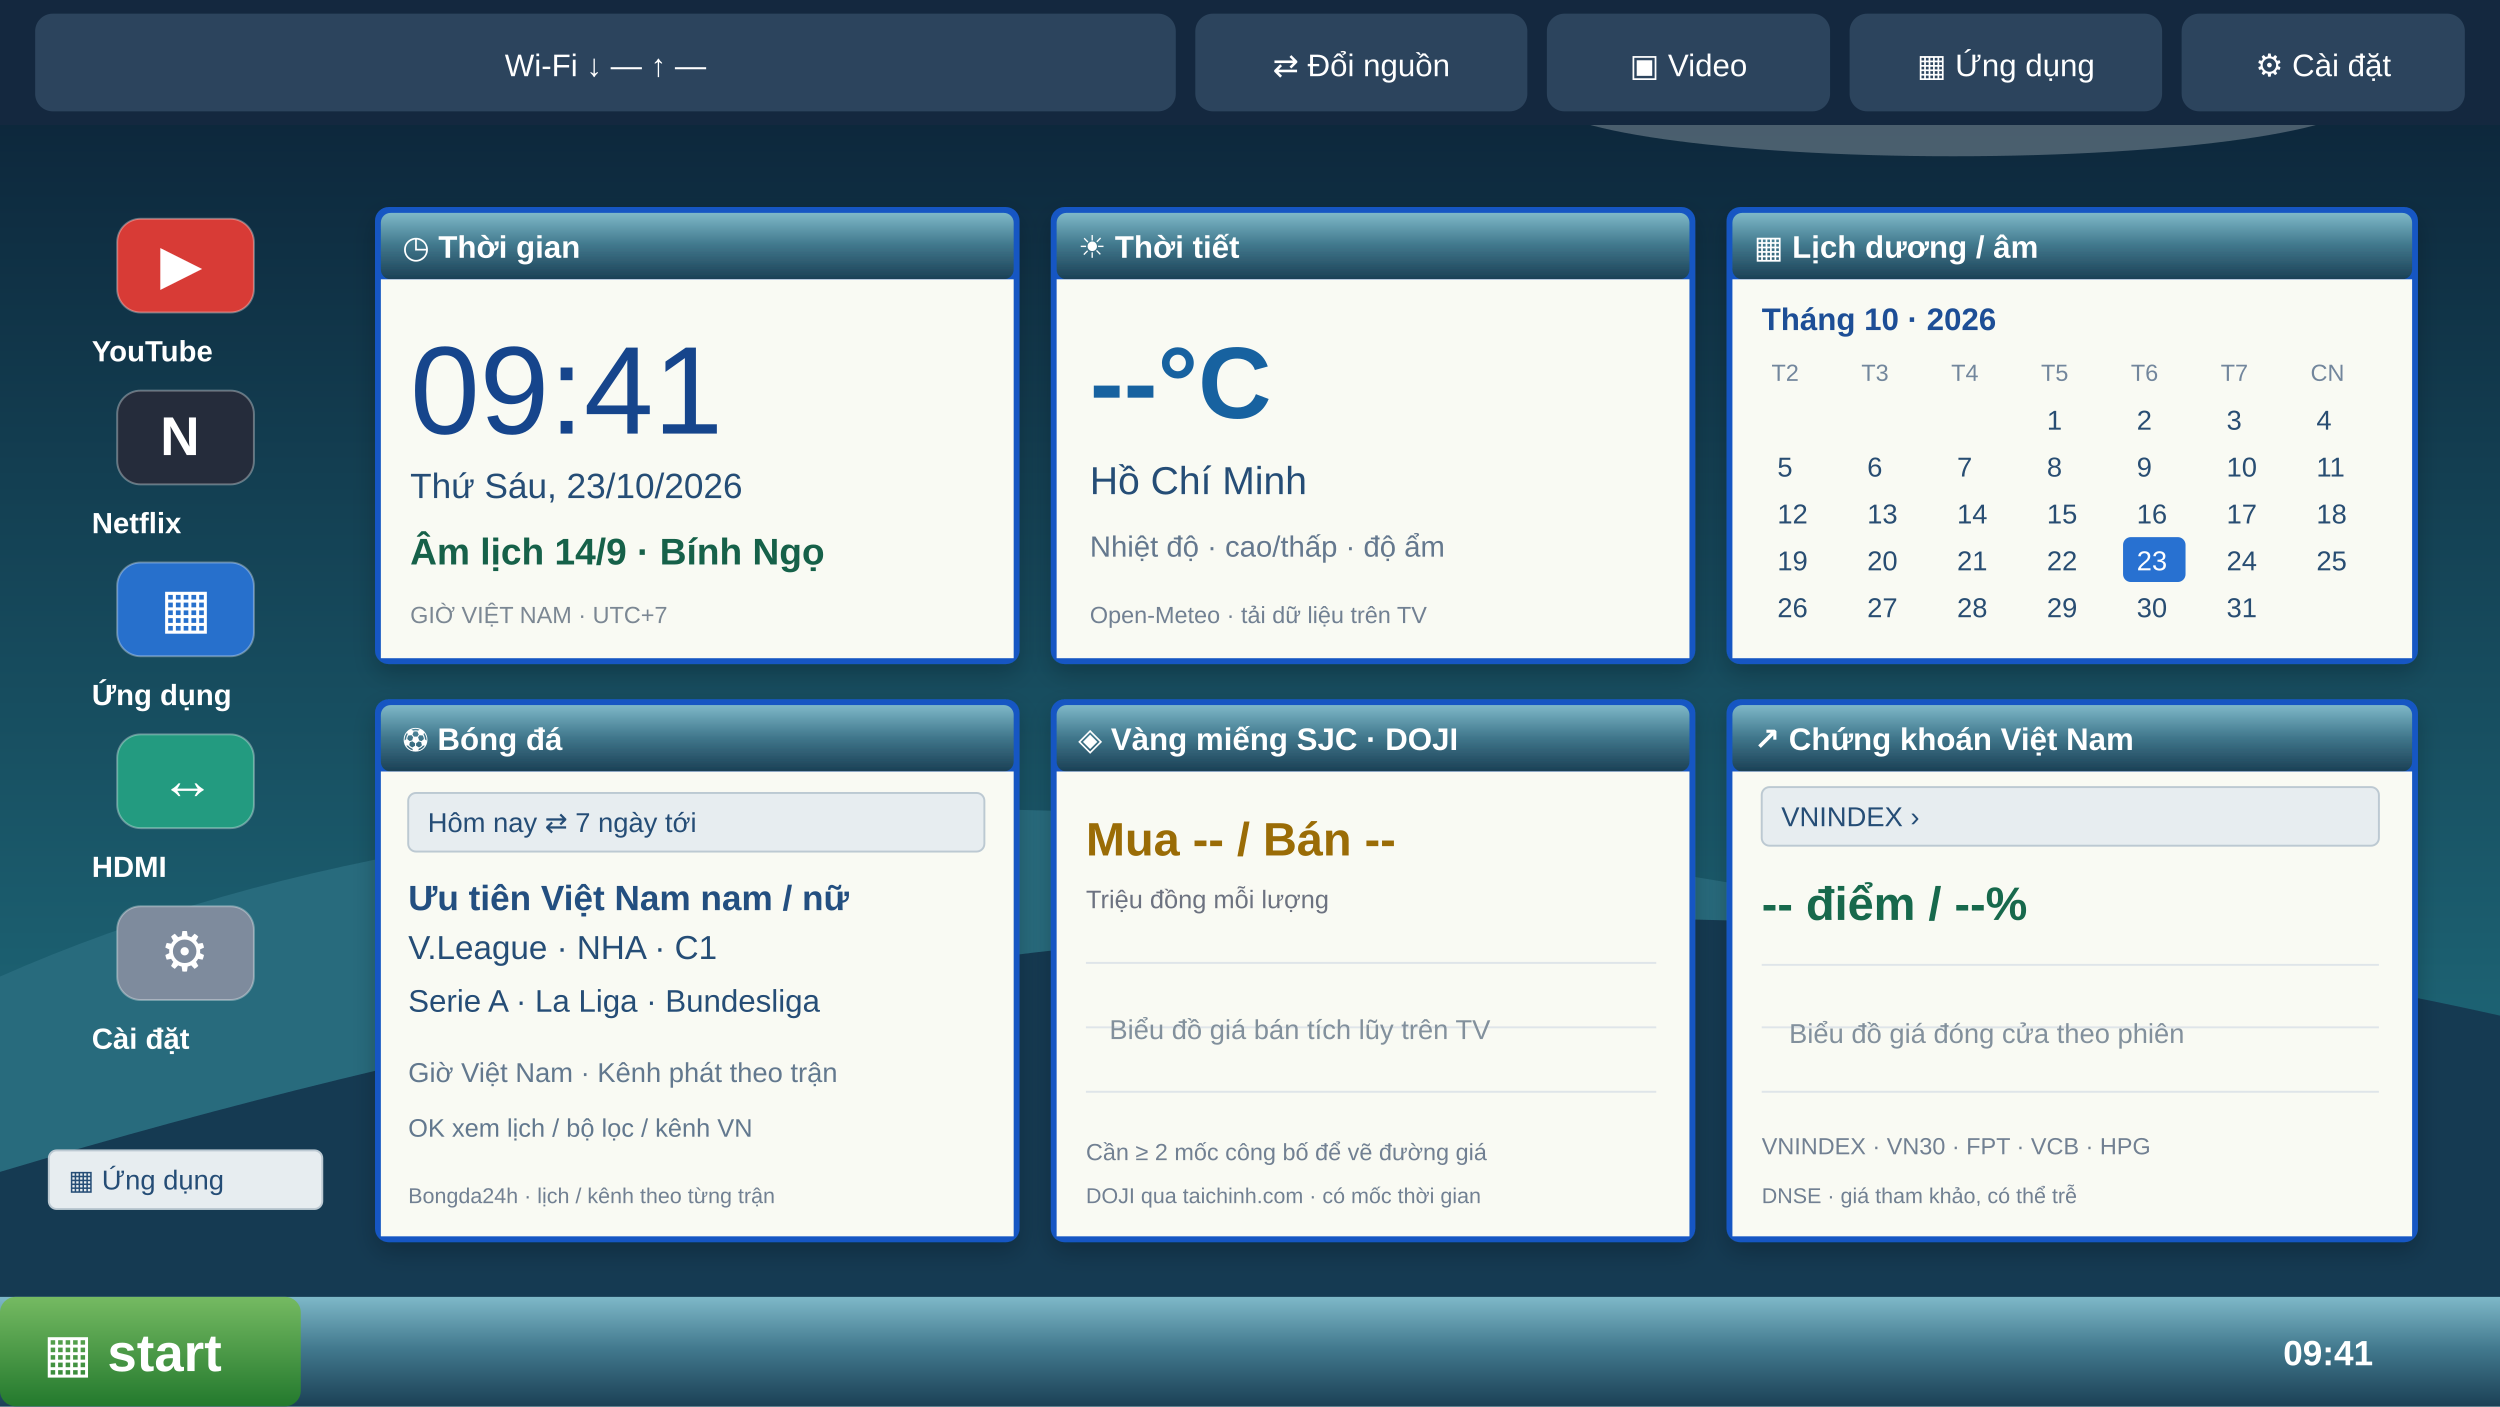
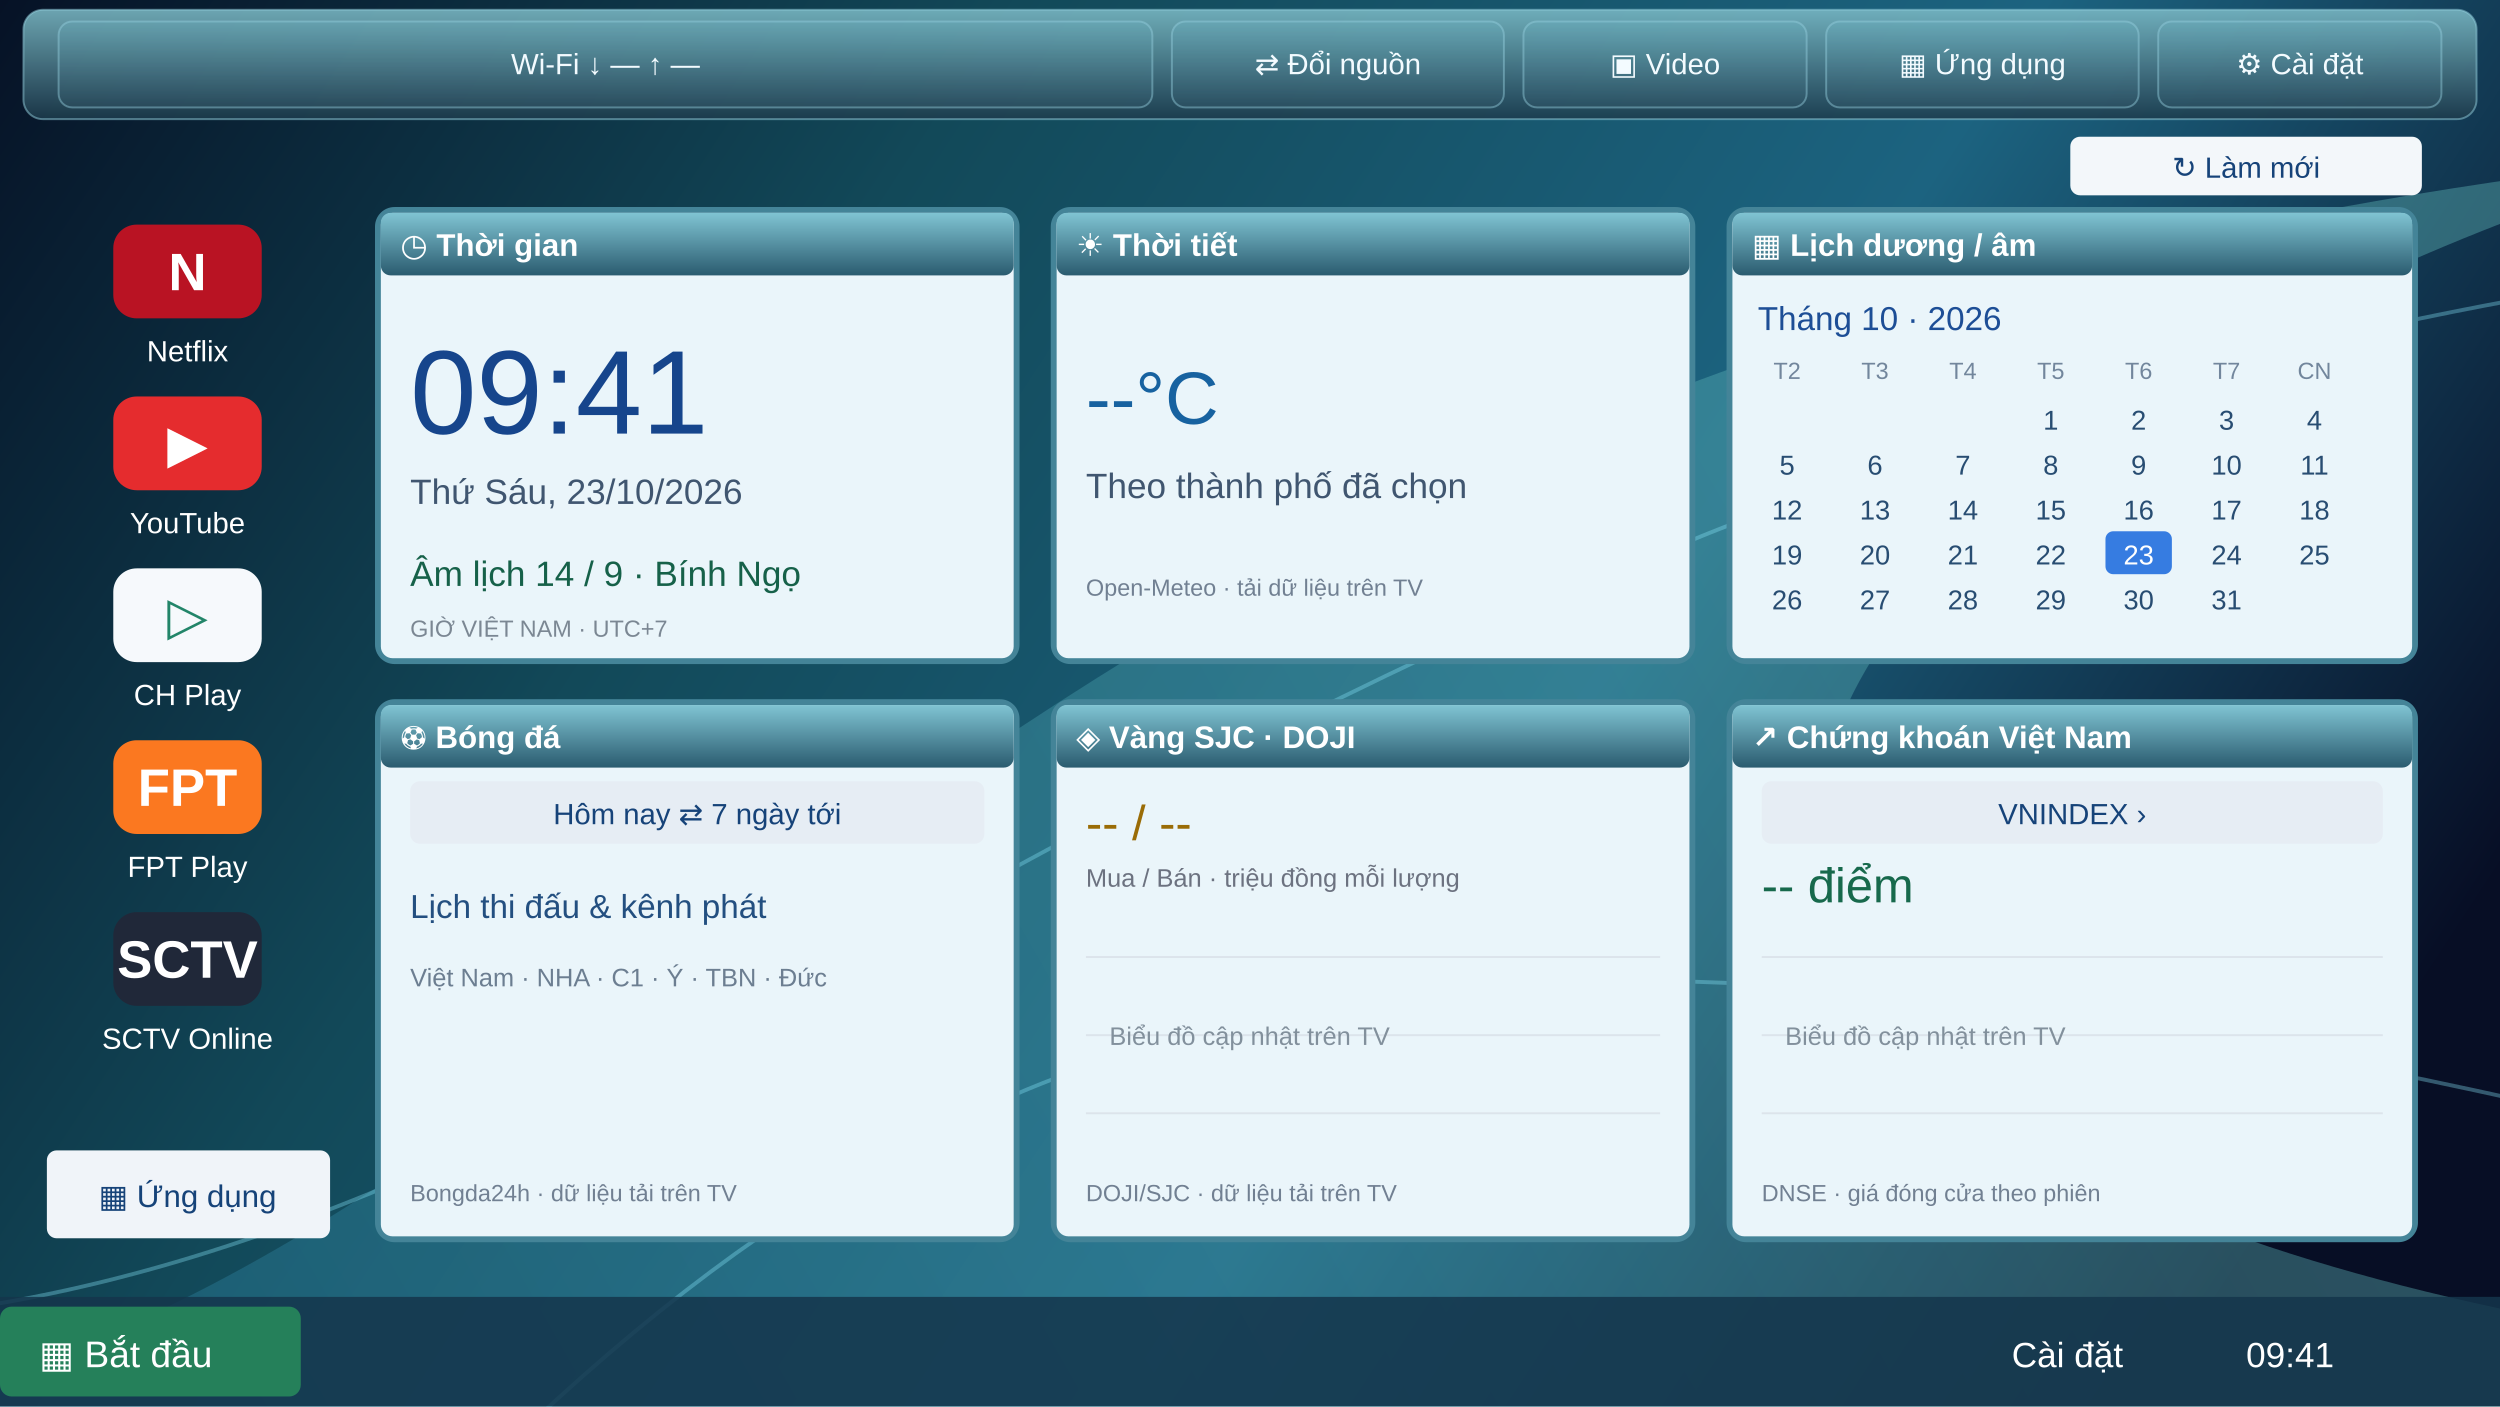
- <svg xmlns="http://www.w3.org/2000/svg" width="1280" height="720" viewBox="0 0 1280 720">
+ <svg xmlns="http://www.w3.org/2000/svg" width="1280" height="720" viewBox="0 0 1280 720" role="img">
  <defs>
-     <linearGradient id="sky" x2="0" y2="1">
-       <stop stop-color="#0b2035" />
-       <stop offset="1" stop-color="#237b8a" />
+     <linearGradient id="sky" gradientUnits="userSpaceOnUse" x1="0" y1="0" x2="1100" y2="720">
+       <stop offset="0.0" stop-color="#061226" />
+       <stop offset="0.333" stop-color="#124959" />
+       <stop offset="0.667" stop-color="#1c6380" />
+       <stop offset="1.0" stop-color="#070e25" />
    </linearGradient>
-     <linearGradient id="bar" x2="0" y2="1">
-       <stop stop-color="#7eb8c8" />
-       <stop offset=".48" stop-color="#41788d" />
-       <stop offset="1" stop-color="#1b4055" />
+     <linearGradient id="aero" gradientUnits="userSpaceOnUse" x1="0" y1="720" x2="1000" y2="150">
+       <stop offset="0.0" stop-color="#277a9a" />
+       <stop offset="1.0" stop-color="#62b9ba" />
    </linearGradient>
-     <linearGradient id="green" x2="0" y2="1">
-       <stop stop-color="#75ba62" />
-       <stop offset="1" stop-color="#23792d" />
+     <linearGradient id="header" gradientUnits="userSpaceOnUse" x1="0" y1="0" x2="0" y2="34">
+       <stop offset="0.0" stop-color="#80c4d3" />
+       <stop offset="1.0" stop-color="#255569" />
    </linearGradient>
-     <filter id="shadow">
-       <feDropShadow dx="0" dy="5" stdDeviation="6" flood-opacity=".22" />
-     </filter>
+     <linearGradient id="bar" gradientUnits="userSpaceOnUse" x1="0" y1="0" x2="0" y2="64">
+       <stop offset="0.0" stop-color="#85c6d1" />
+       <stop offset="1.0" stop-color="#173445" />
+     </linearGradient>
+     <linearGradient id="button30" gradientUnits="userSpaceOnUse" x1="0" y1="0" x2="0" y2="64">
+       <stop offset="0.0" stop-color="#7ad0e0" />
+       <stop offset="1.0" stop-color="#334f62" />
+     </linearGradient>
+     <linearGradient id="button600" gradientUnits="userSpaceOnUse" x1="0" y1="0" x2="0" y2="64">
+       <stop offset="0.0" stop-color="#7ad0e0" />
+       <stop offset="1.0" stop-color="#334f62" />
+     </linearGradient>
+     <linearGradient id="button780" gradientUnits="userSpaceOnUse" x1="0" y1="0" x2="0" y2="64">
+       <stop offset="0.0" stop-color="#7ad0e0" />
+       <stop offset="1.0" stop-color="#334f62" />
+     </linearGradient>
+     <linearGradient id="button935" gradientUnits="userSpaceOnUse" x1="0" y1="0" x2="0" y2="64">
+       <stop offset="0.0" stop-color="#7ad0e0" />
+       <stop offset="1.0" stop-color="#334f62" />
+     </linearGradient>
+     <linearGradient id="button1105" gradientUnits="userSpaceOnUse" x1="0" y1="0" x2="0" y2="64">
+       <stop offset="0.0" stop-color="#7ad0e0" />
+       <stop offset="1.0" stop-color="#334f62" />
+     </linearGradient>
  </defs>
-   <rect width="1280" height="720" fill="url(#sky)" />
-   <ellipse cx="1000" cy="50" rx="210" ry="30" fill="#ffffff" opacity=".25" />
-   <path d="M0 500 Q430 310 1280 540V720H0Z" fill="#286b7d" />
-   <path d="M0 600 Q700 390 1280 520V720H0Z" fill="#153a52" />
  <g font-family="Arial,sans-serif">
-     <rect x="60" y="112" width="70" height="48" rx="12" fill="#d83b36" stroke="#ffffff55" />
-     <text x="82" y="145" fill="white" font-size="28" font-weight="700">▶</text>
-     <text x="47" y="185" fill="white" font-size="15" font-weight="700">YouTube</text>
-     <rect x="60" y="200" width="70" height="48" rx="12" fill="#252c3b" stroke="#ffffff55" />
-     <text x="82" y="233" fill="white" font-size="28" font-weight="700">N</text>
-     <text x="47" y="273" fill="white" font-size="15" font-weight="700">Netflix</text>
-     <rect x="60" y="288" width="70" height="48" rx="12" fill="#2770cc" stroke="#ffffff55" />
-     <text x="82" y="321" fill="white" font-size="28" font-weight="700">▦</text>
-     <text x="47" y="361" fill="white" font-size="15" font-weight="700">Ứng dụng</text>
-     <rect x="60" y="376" width="70" height="48" rx="12" fill="#239b80" stroke="#ffffff55" />
-     <text x="82" y="409" fill="white" font-size="28" font-weight="700">↔</text>
-     <text x="47" y="449" fill="white" font-size="15" font-weight="700">HDMI</text>
-     <rect x="60" y="464" width="70" height="48" rx="12" fill="#7e8b9d" stroke="#ffffff55" />
-     <text x="82" y="497" fill="white" font-size="28" font-weight="700">⚙</text>
-     <text x="47" y="537" fill="white" font-size="15" font-weight="700">Cài đặt</text>
-     <rect x="25" y="589" width="140" height="30" rx="4" fill="#e7edf0" stroke="#bcc9d2" />
-     <text x="35" y="609" fill="#254d76" font-size="14" font-weight="400">▦  Ứng dụng</text>
-     <g filter="url(#shadow)">
-       <rect x="192" y="106" width="330" height="234" rx="7" fill="#1557c3" />
-       <rect x="195" y="109" width="324" height="34" rx="5" fill="url(#bar)" />
-       <path d="M195 143H519V337H195Z" fill="#f9faf3" />
+     <rect x="0" y="0" width="1280" height="720" fill="url(#sky)" rx="0" />
+     <path d="M-100 730C350 650 460 180 1380 80C890 230 720 550 1280 670V820Z" fill="url(#aero)" opacity=".4" />
+     <path d="M-60 675C350 640 650 245 1370 140M220 780C500 490 750 440 1320 570" fill="none" stroke="#87e6f9" stroke-width="2" opacity=".35" />
+     <rect x="58" y="115" width="76" height="48" fill="#b91323" rx="12" />
+     <text x="96.0" y="148.6" font-size="27" fill="white" text-anchor="middle" font-weight="bold">N</text>
+     <text x="96.0" y="185" font-size="15" fill="white" text-anchor="middle">Netflix</text>
+     <rect x="58" y="203" width="76" height="48" fill="#e52c2e" rx="12" />
+     <text x="96.0" y="236.6" font-size="27" fill="white" text-anchor="middle" font-weight="bold">▶</text>
+     <text x="96.0" y="273" font-size="15" fill="white" text-anchor="middle">YouTube</text>
+     <rect x="58" y="291" width="76" height="48" fill="#f6f9fc" rx="12" />
+     <text x="96.0" y="324.6" font-size="27" fill="#228569" text-anchor="middle" font-weight="bold">▷</text>
+     <text x="96.0" y="361" font-size="15" fill="white" text-anchor="middle">CH Play</text>
+     <rect x="58" y="379" width="76" height="48" fill="#fb7820" rx="12" />
+     <text x="96.0" y="412.6" font-size="27" fill="white" text-anchor="middle" font-weight="bold">FPT</text>
+     <text x="96.0" y="449" font-size="15" fill="white" text-anchor="middle">FPT Play</text>
+     <rect x="58" y="467" width="76" height="48" fill="#202839" rx="12" />
+     <text x="96.0" y="500.6" font-size="27" fill="white" text-anchor="middle" font-weight="bold">SCTV</text>
+     <text x="96.0" y="537" font-size="15" fill="white" text-anchor="middle">SCTV Online</text>
+     <rect x="24" y="589" width="145" height="45" fill="#f0f4f9" rx="5" />
+     <text x="96" y="618" font-size="16" fill="#164379" text-anchor="middle">▦ Ứng dụng</text>
+     <rect x="1060" y="70" width="180" height="30" fill="#f3f7fa" rx="5" />
+     <text x="1150" y="91" font-size="15" fill="#164379" text-anchor="middle">↻ Làm mới</text>
+     <rect x="192" y="106" width="330" height="234" fill="#448498" rx="10" />
+     <rect x="195" y="109" width="324" height="228" fill="#eaf5fa" rx="6" />
+     <g transform="translate(195,109)">
+       <rect x="0" y="0" width="324" height="32" fill="url(#header)" rx="5" />
+       <text x="10" y="22" font-size="16" fill="white" font-weight="bold">◷ Thời gian</text>
    </g>
-     <text x="206" y="132" fill="white" font-size="16" font-weight="700">◷  Thời gian</text>
-     <text x="210" y="222" fill="#16458c" font-size="64" font-weight="400">09:41</text>
-     <text x="210" y="255" fill="#254d76" font-size="18" font-weight="400">Thứ Sáu, 23/10/2026</text>
-     <text x="210" y="289" fill="#166149" font-size="19" font-weight="700">Âm lịch 14/9 · Bính Ngọ</text>
-     <text x="210" y="319" fill="#7b8793" font-size="12" font-weight="400">GIỜ VIỆT NAM · UTC+7</text>
-     <g filter="url(#shadow)">
-       <rect x="538" y="106" width="330" height="234" rx="7" fill="#1557c3" />
-       <rect x="541" y="109" width="324" height="34" rx="5" fill="url(#bar)" />
-       <path d="M541 143H865V337H541Z" fill="#f9faf3" />
+     <rect x="538" y="106" width="330" height="234" fill="#448498" rx="10" />
+     <rect x="541" y="109" width="324" height="228" fill="#eaf5fa" rx="6" />
+     <g transform="translate(541,109)">
+       <rect x="0" y="0" width="324" height="32" fill="url(#header)" rx="5" />
+       <text x="10" y="22" font-size="16" fill="white" font-weight="bold">☀ Thời tiết</text>
    </g>
-     <text x="552" y="132" fill="white" font-size="16" font-weight="700">☀  Thời tiết</text>
-     <text x="558" y="214" fill="#1762a0" font-size="52" font-weight="700">--°C</text>
-     <text x="558" y="253" fill="#254d76" font-size="20" font-weight="400">Hồ Chí Minh</text>
-     <text x="558" y="285" fill="#64788e" font-size="15" font-weight="400">Nhiệt độ · cao/thấp · độ ẩm</text>
-     <text x="558" y="319" fill="#718092" font-size="12" font-weight="400">Open-Meteo · tải dữ liệu trên TV</text>
-     <g filter="url(#shadow)">
-       <rect x="884" y="106" width="354" height="234" rx="7" fill="#1557c3" />
-       <rect x="887" y="109" width="348" height="34" rx="5" fill="url(#bar)" />
-       <path d="M887 143H1235V337H887Z" fill="#f9faf3" />
+     <rect x="884" y="106" width="354" height="234" fill="#448498" rx="10" />
+     <rect x="887" y="109" width="348" height="228" fill="#eaf5fa" rx="6" />
+     <g transform="translate(887,109)">
+       <rect x="0" y="0" width="348" height="32" fill="url(#header)" rx="5" />
+       <text x="10" y="22" font-size="16" fill="white" font-weight="bold">▦ Lịch dương / âm</text>
    </g>
-     <text x="898" y="132" fill="white" font-size="16" font-weight="700">▦  Lịch dương / âm</text>
-     <text x="902" y="169" fill="#1d4e96" font-size="16" font-weight="700">Tháng 10 · 2026</text>
-     <text x="907" y="195" fill="#72869c" font-size="12" font-weight="400">T2</text>
-     <text x="953" y="195" fill="#72869c" font-size="12" font-weight="400">T3</text>
-     <text x="999" y="195" fill="#72869c" font-size="12" font-weight="400">T4</text>
-     <text x="1045" y="195" fill="#72869c" font-size="12" font-weight="400">T5</text>
-     <text x="1091" y="195" fill="#72869c" font-size="12" font-weight="400">T6</text>
-     <text x="1137" y="195" fill="#72869c" font-size="12" font-weight="400">T7</text>
-     <text x="1183" y="195" fill="#72869c" font-size="12" font-weight="400">CN</text>
-     <text x="1048" y="220" fill="#284d72" font-size="14" font-weight="400">1</text>
-     <text x="1094" y="220" fill="#284d72" font-size="14" font-weight="400">2</text>
-     <text x="1140" y="220" fill="#284d72" font-size="14" font-weight="400">3</text>
-     <text x="1186" y="220" fill="#284d72" font-size="14" font-weight="400">4</text>
-     <text x="910" y="244" fill="#284d72" font-size="14" font-weight="400">5</text>
-     <text x="956" y="244" fill="#284d72" font-size="14" font-weight="400">6</text>
-     <text x="1002" y="244" fill="#284d72" font-size="14" font-weight="400">7</text>
-     <text x="1048" y="244" fill="#284d72" font-size="14" font-weight="400">8</text>
-     <text x="1094" y="244" fill="#284d72" font-size="14" font-weight="400">9</text>
-     <text x="1140" y="244" fill="#284d72" font-size="14" font-weight="400">10</text>
-     <text x="1186" y="244" fill="#284d72" font-size="14" font-weight="400">11</text>
-     <text x="910" y="268" fill="#284d72" font-size="14" font-weight="400">12</text>
-     <text x="956" y="268" fill="#284d72" font-size="14" font-weight="400">13</text>
-     <text x="1002" y="268" fill="#284d72" font-size="14" font-weight="400">14</text>
-     <text x="1048" y="268" fill="#284d72" font-size="14" font-weight="400">15</text>
-     <text x="1094" y="268" fill="#284d72" font-size="14" font-weight="400">16</text>
-     <text x="1140" y="268" fill="#284d72" font-size="14" font-weight="400">17</text>
-     <text x="1186" y="268" fill="#284d72" font-size="14" font-weight="400">18</text>
-     <text x="910" y="292" fill="#284d72" font-size="14" font-weight="400">19</text>
-     <text x="956" y="292" fill="#284d72" font-size="14" font-weight="400">20</text>
-     <text x="1002" y="292" fill="#284d72" font-size="14" font-weight="400">21</text>
-     <text x="1048" y="292" fill="#284d72" font-size="14" font-weight="400">22</text>
-     <rect x="1087" y="275" width="32" height="23" rx="4" fill="#2871d1" />
-     <text x="1094" y="292" fill="white" font-size="14" font-weight="400">23</text>
-     <text x="1140" y="292" fill="#284d72" font-size="14" font-weight="400">24</text>
-     <text x="1186" y="292" fill="#284d72" font-size="14" font-weight="400">25</text>
-     <text x="910" y="316" fill="#284d72" font-size="14" font-weight="400">26</text>
-     <text x="956" y="316" fill="#284d72" font-size="14" font-weight="400">27</text>
-     <text x="1002" y="316" fill="#284d72" font-size="14" font-weight="400">28</text>
-     <text x="1048" y="316" fill="#284d72" font-size="14" font-weight="400">29</text>
-     <text x="1094" y="316" fill="#284d72" font-size="14" font-weight="400">30</text>
-     <text x="1140" y="316" fill="#284d72" font-size="14" font-weight="400">31</text>
-     <g filter="url(#shadow)">
-       <rect x="192" y="358" width="330" height="278" rx="7" fill="#1557c3" />
-       <rect x="195" y="361" width="324" height="34" rx="5" fill="url(#bar)" />
-       <path d="M195 395H519V633H195Z" fill="#f9faf3" />
+     <rect x="192" y="358" width="330" height="278" fill="#448498" rx="10" />
+     <rect x="195" y="361" width="324" height="272" fill="#eaf5fa" rx="6" />
+     <g transform="translate(195,361)">
+       <rect x="0" y="0" width="324" height="32" fill="url(#header)" rx="5" />
+       <text x="10" y="22" font-size="16" fill="white" font-weight="bold">⚽ Bóng đá</text>
    </g>
-     <text x="206" y="384" fill="white" font-size="16" font-weight="700">⚽  Bóng đá</text>
-     <rect x="209" y="406" width="295" height="30" rx="4" fill="#e7edf0" stroke="#bcc9d2" />
-     <text x="219" y="426" fill="#254d76" font-size="14" font-weight="400">Hôm nay  ⇄  7 ngày tới</text>
-     <text x="209" y="466" fill="#234f80" font-size="18" font-weight="700">Ưu tiên Việt Nam nam / nữ</text>
-     <text x="209" y="491" fill="#254d76" font-size="17" font-weight="400">V.League · NHA · C1</text>
-     <text x="209" y="518" fill="#254d76" font-size="16" font-weight="400">Serie A · La Liga · Bundesliga</text>
-     <text x="209" y="554" fill="#62788e" font-size="14" font-weight="400">Giờ Việt Nam · Kênh phát theo trận</text>
-     <text x="209" y="582" fill="#62788e" font-size="13" font-weight="400">OK xem lịch / bộ lọc / kênh VN</text>
-     <text x="209" y="616" fill="#718092" font-size="11" font-weight="400">Bongda24h · lịch / kênh theo từng trận</text>
-     <g filter="url(#shadow)">
-       <rect x="538" y="358" width="330" height="278" rx="7" fill="#1557c3" />
-       <rect x="541" y="361" width="324" height="34" rx="5" fill="url(#bar)" />
-       <path d="M541 395H865V633H541Z" fill="#f9faf3" />
+     <rect x="538" y="358" width="330" height="278" fill="#448498" rx="10" />
+     <rect x="541" y="361" width="324" height="272" fill="#eaf5fa" rx="6" />
+     <g transform="translate(541,361)">
+       <rect x="0" y="0" width="324" height="32" fill="url(#header)" rx="5" />
+       <text x="10" y="22" font-size="16" fill="white" font-weight="bold">◈ Vàng SJC · DOJI</text>
    </g>
-     <text x="552" y="384" fill="white" font-size="16" font-weight="700">◈  Vàng miếng SJC · DOJI</text>
-     <text x="556" y="438" fill="#9a6c06" font-size="24" font-weight="700">Mua  --  /  Bán  --</text>
-     <text x="556" y="465" fill="#6c7280" font-size="13" font-weight="400">Triệu đồng mỗi lượng</text>
-     <path d="M556 493H848" stroke="#dfe5e9" />
-     <path d="M556 526H848" stroke="#dfe5e9" />
-     <path d="M556 559H848" stroke="#dfe5e9" />
-     <text x="568" y="532" fill="#82909c" font-size="14" font-weight="400">Biểu đồ giá bán tích lũy trên TV</text>
-     <text x="556" y="594" fill="#718092" font-size="12" font-weight="400">Cần ≥ 2 mốc công bố để vẽ đường giá</text>
-     <text x="556" y="616" fill="#718092" font-size="11" font-weight="400">DOJI qua taichinh.com · có mốc thời gian</text>
-     <g filter="url(#shadow)">
-       <rect x="884" y="358" width="354" height="278" rx="7" fill="#1557c3" />
-       <rect x="887" y="361" width="348" height="34" rx="5" fill="url(#bar)" />
-       <path d="M887 395H1235V633H887Z" fill="#f9faf3" />
+     <rect x="884" y="358" width="354" height="278" fill="#448498" rx="10" />
+     <rect x="887" y="361" width="348" height="272" fill="#eaf5fa" rx="6" />
+     <g transform="translate(887,361)">
+       <rect x="0" y="0" width="348" height="32" fill="url(#header)" rx="5" />
+       <text x="10" y="22" font-size="16" fill="white" font-weight="bold">↗ Chứng khoán Việt Nam</text>
    </g>
-     <text x="898" y="384" fill="white" font-size="16" font-weight="700">↗  Chứng khoán Việt Nam</text>
-     <rect x="902" y="403" width="316" height="30" rx="4" fill="#e7edf0" stroke="#bcc9d2" />
-     <text x="912" y="423" fill="#254d76" font-size="14" font-weight="400">VNINDEX   ›</text>
-     <text x="902" y="471" fill="#17694c" font-size="24" font-weight="700">-- điểm  /  --%</text>
-     <path d="M902 494H1218" stroke="#dfe5e9" />
-     <path d="M902 526H1218" stroke="#dfe5e9" />
-     <path d="M902 559H1218" stroke="#dfe5e9" />
-     <text x="916" y="534" fill="#82909c" font-size="14" font-weight="400">Biểu đồ giá đóng cửa theo phiên</text>
-     <text x="902" y="591" fill="#718092" font-size="12" font-weight="400">VNINDEX · VN30 · FPT · VCB · HPG</text>
-     <text x="902" y="616" fill="#718092" font-size="11" font-weight="400">DNSE · giá tham khảo, có thể trễ</text>
-     <rect x="0" y="664" width="1280" height="56" fill="url(#bar)" />
-     <rect x="0" y="664" width="154" height="56" rx="8" fill="url(#green)" />
-     <text x="22" y="702" fill="white" font-size="27" font-weight="700">▦  start</text>
-     <text x="1169" y="699" fill="white" font-size="18" font-weight="700">09:41</text>
-   </g>
-   <g font-family="Arial,sans-serif">
-     <rect width="1280" height="64" fill="#14283f" />
-     <rect x="18" y="7" width="584" height="50" rx="9" fill="#2c445d" />
-     <text x="310.0" y="39" fill="white" font-size="16" text-anchor="middle">Wi-Fi   ↓ —   ↑ —</text>
-     <rect x="612" y="7" width="170" height="50" rx="9" fill="#2c445d" />
-     <text x="697.0" y="39" fill="white" font-size="16" text-anchor="middle">⇄  Đổi nguồn</text>
-     <rect x="792" y="7" width="145" height="50" rx="9" fill="#2c445d" />
-     <text x="864.5" y="39" fill="white" font-size="16" text-anchor="middle">▣  Video</text>
-     <rect x="947" y="7" width="160" height="50" rx="9" fill="#2c445d" />
-     <text x="1027.0" y="39" fill="white" font-size="16" text-anchor="middle">▦  Ứng dụng</text>
-     <rect x="1117" y="7" width="145" height="50" rx="9" fill="#2c445d" />
-     <text x="1189.5" y="39" fill="white" font-size="16" text-anchor="middle">⚙  Cài đặt</text>
+     <text x="210" y="222" font-size="61" fill="#16458c">09:41</text>
+     <text x="210" y="258" font-size="18" fill="#405670">Thứ Sáu, 23/10/2026</text>
+     <text x="210" y="300" font-size="18" fill="#166149">Âm lịch 14 / 9 · Bính Ngọ</text>
+     <text x="210" y="326" font-size="12" fill="#7b8793">GIỜ VIỆT NAM · UTC+7</text>
+     <text x="556" y="217" font-size="38" fill="#1762a0">--°C</text>
+     <text x="556" y="255" font-size="18" fill="#405670">Theo thành phố đã chọn</text>
+     <text x="556" y="305" font-size="12" fill="#718092">Open-Meteo · tải dữ liệu trên TV</text>
+     <text x="900" y="169" font-size="17" fill="#1d4e96">Tháng 10 · 2026</text>
+     <text x="915" y="194" font-size="12" fill="#72869c" text-anchor="middle">T2</text>
+     <text x="960" y="194" font-size="12" fill="#72869c" text-anchor="middle">T3</text>
+     <text x="1005" y="194" font-size="12" fill="#72869c" text-anchor="middle">T4</text>
+     <text x="1050" y="194" font-size="12" fill="#72869c" text-anchor="middle">T5</text>
+     <text x="1095" y="194" font-size="12" fill="#72869c" text-anchor="middle">T6</text>
+     <text x="1140" y="194" font-size="12" fill="#72869c" text-anchor="middle">T7</text>
+     <text x="1185" y="194" font-size="12" fill="#72869c" text-anchor="middle">CN</text>
+     <text x="1050" y="220" font-size="14" fill="#284d72" text-anchor="middle">1</text>
+     <text x="1095" y="220" font-size="14" fill="#284d72" text-anchor="middle">2</text>
+     <text x="1140" y="220" font-size="14" fill="#284d72" text-anchor="middle">3</text>
+     <text x="1185" y="220" font-size="14" fill="#284d72" text-anchor="middle">4</text>
+     <text x="915" y="243" font-size="14" fill="#284d72" text-anchor="middle">5</text>
+     <text x="960" y="243" font-size="14" fill="#284d72" text-anchor="middle">6</text>
+     <text x="1005" y="243" font-size="14" fill="#284d72" text-anchor="middle">7</text>
+     <text x="1050" y="243" font-size="14" fill="#284d72" text-anchor="middle">8</text>
+     <text x="1095" y="243" font-size="14" fill="#284d72" text-anchor="middle">9</text>
+     <text x="1140" y="243" font-size="14" fill="#284d72" text-anchor="middle">10</text>
+     <text x="1185" y="243" font-size="14" fill="#284d72" text-anchor="middle">11</text>
+     <text x="915" y="266" font-size="14" fill="#284d72" text-anchor="middle">12</text>
+     <text x="960" y="266" font-size="14" fill="#284d72" text-anchor="middle">13</text>
+     <text x="1005" y="266" font-size="14" fill="#284d72" text-anchor="middle">14</text>
+     <text x="1050" y="266" font-size="14" fill="#284d72" text-anchor="middle">15</text>
+     <text x="1095" y="266" font-size="14" fill="#284d72" text-anchor="middle">16</text>
+     <text x="1140" y="266" font-size="14" fill="#284d72" text-anchor="middle">17</text>
+     <text x="1185" y="266" font-size="14" fill="#284d72" text-anchor="middle">18</text>
+     <text x="915" y="289" font-size="14" fill="#284d72" text-anchor="middle">19</text>
+     <text x="960" y="289" font-size="14" fill="#284d72" text-anchor="middle">20</text>
+     <text x="1005" y="289" font-size="14" fill="#284d72" text-anchor="middle">21</text>
+     <text x="1050" y="289" font-size="14" fill="#284d72" text-anchor="middle">22</text>
+     <rect x="1078" y="272" width="34" height="22" fill="#367ce1" rx="4" />
+     <text x="1095" y="289" font-size="14" fill="white" text-anchor="middle">23</text>
+     <text x="1140" y="289" font-size="14" fill="#284d72" text-anchor="middle">24</text>
+     <text x="1185" y="289" font-size="14" fill="#284d72" text-anchor="middle">25</text>
+     <text x="915" y="312" font-size="14" fill="#284d72" text-anchor="middle">26</text>
+     <text x="960" y="312" font-size="14" fill="#284d72" text-anchor="middle">27</text>
+     <text x="1005" y="312" font-size="14" fill="#284d72" text-anchor="middle">28</text>
+     <text x="1050" y="312" font-size="14" fill="#284d72" text-anchor="middle">29</text>
+     <text x="1095" y="312" font-size="14" fill="#284d72" text-anchor="middle">30</text>
+     <text x="1140" y="312" font-size="14" fill="#284d72" text-anchor="middle">31</text>
+     <rect x="210" y="400" width="294" height="32" fill="#e6edf4" rx="5" />
+     <text x="357.0" y="422" font-size="15" fill="#164379" text-anchor="middle">Hôm nay ⇄ 7 ngày tới</text>
+     <rect x="902" y="400" width="318" height="32" fill="#e6edf4" rx="5" />
+     <text x="1061.0" y="422" font-size="15" fill="#164379" text-anchor="middle">VNINDEX  ›</text>
+     <text x="210" y="470" font-size="17" fill="#234f80">Lịch thi đấu &amp; kênh phát</text>
+     <text x="210" y="505" font-size="13" fill="#6c7e91">Việt Nam · NHA · C1 · Ý · TBN · Đức</text>
+     <text x="210" y="615" font-size="12" fill="#718092">Bongda24h · dữ liệu tải trên TV</text>
+     <text x="556" y="430" font-size="25" fill="#9a6c06">--  /  --</text>
+     <text x="556" y="454" font-size="13" fill="#6c7280">Mua / Bán · triệu đồng mỗi lượng</text>
+     <text x="902" y="462" font-size="25" fill="#17694c">-- điểm</text>
+     <path d="M556 490h294" stroke="#dce4eb" stroke-width="1" />
+     <path d="M556 530h294" stroke="#dce4eb" stroke-width="1" />
+     <path d="M556 570h294" stroke="#dce4eb" stroke-width="1" />
+     <text x="568" y="535" font-size="13" fill="#82909c">Biểu đồ cập nhật trên TV</text>
+     <text x="556" y="615" font-size="12" fill="#718092">DOJI/SJC · dữ liệu tải trên TV</text>
+     <path d="M902 490h318" stroke="#dce4eb" stroke-width="1" />
+     <path d="M902 530h318" stroke="#dce4eb" stroke-width="1" />
+     <path d="M902 570h318" stroke="#dce4eb" stroke-width="1" />
+     <text x="914" y="535" font-size="13" fill="#82909c">Biểu đồ cập nhật trên TV</text>
+     <text x="902" y="615" font-size="12" fill="#718092">DNSE · giá đóng cửa theo phiên</text>
+     <rect x="0" y="664" width="1280" height="56" fill="#14354c" rx="0" fill-opacity=".85" />
+     <rect x="0" y="669" width="154" height="46" fill="#25805a" rx="6" />
+     <text x="20" y="700" font-size="19" fill="white">▦ Bắt đầu</text>
+     <text x="1030" y="700" font-size="18" fill="white">Cài đặt</text>
+     <text x="1150" y="700" font-size="18" fill="white">09:41</text>
+     <rect x="12" y="5" width="1256" height="56" fill="url(#bar)" rx="10" fill-opacity=".86" stroke="#95d0df" stroke-opacity=".5" />
+     <rect x="30" y="11" width="560" height="44" fill="url(#button30)" rx="7" fill-opacity=".22" stroke="#95d0df" stroke-opacity=".45" />
+     <text x="310.0" y="38.0" font-size="15" fill="#f3fbff" text-anchor="middle">Wi-Fi    ↓ —    ↑ —</text>
+     <rect x="600" y="11" width="170" height="44" fill="url(#button600)" rx="7" fill-opacity=".22" stroke="#95d0df" stroke-opacity=".45" />
+     <text x="685.0" y="38.0" font-size="15" fill="#f3fbff" text-anchor="middle">⇄ Đổi nguồn</text>
+     <rect x="780" y="11" width="145" height="44" fill="url(#button780)" rx="7" fill-opacity=".22" stroke="#95d0df" stroke-opacity=".45" />
+     <text x="852.5" y="38.0" font-size="15" fill="#f3fbff" text-anchor="middle">▣ Video</text>
+     <rect x="935" y="11" width="160" height="44" fill="url(#button935)" rx="7" fill-opacity=".22" stroke="#95d0df" stroke-opacity=".45" />
+     <text x="1015.0" y="38.0" font-size="15" fill="#f3fbff" text-anchor="middle">▦ Ứng dụng</text>
+     <rect x="1105" y="11" width="145" height="44" fill="url(#button1105)" rx="7" fill-opacity=".22" stroke="#95d0df" stroke-opacity=".45" />
+     <text x="1177.5" y="38.0" font-size="15" fill="#f3fbff" text-anchor="middle">⚙ Cài đặt</text>
  </g>
</svg>
